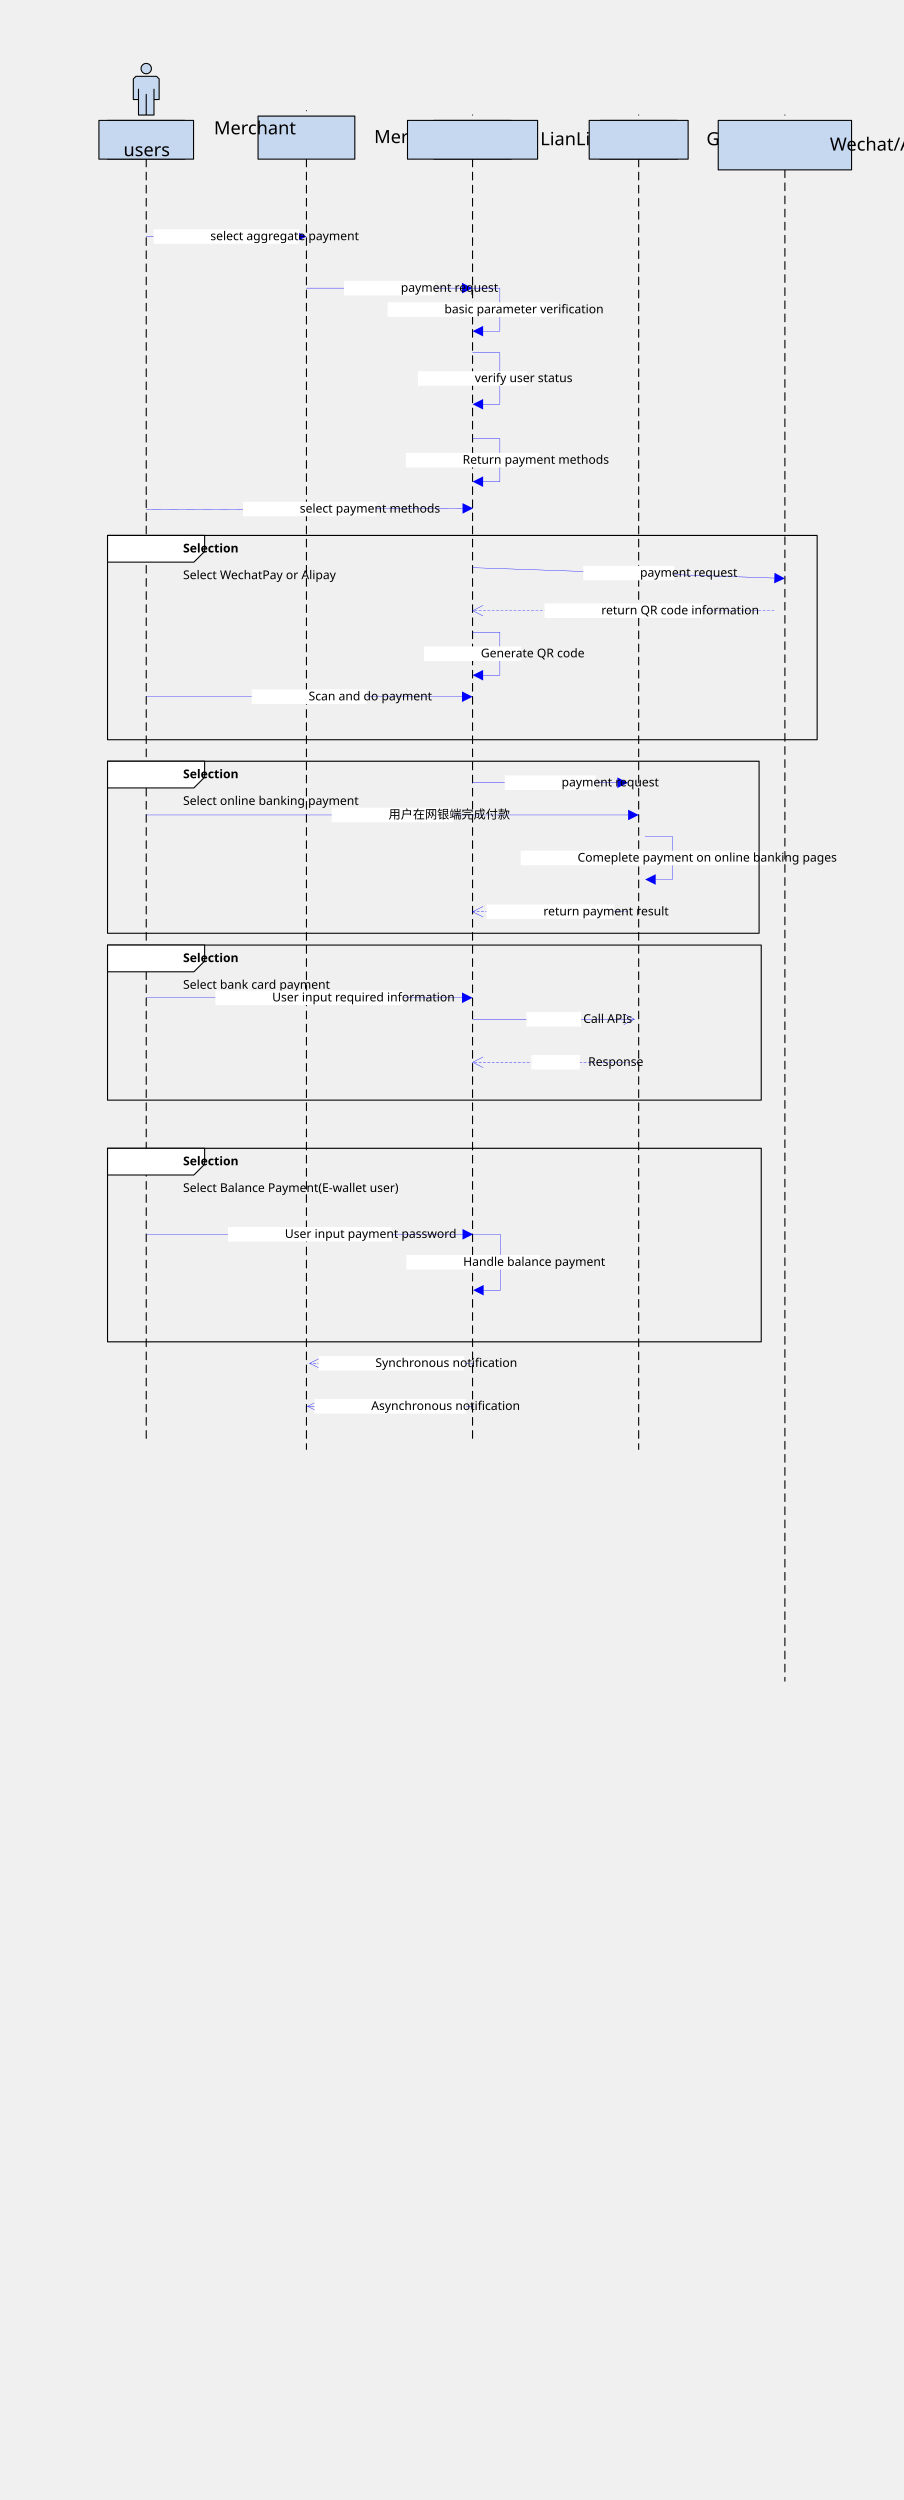
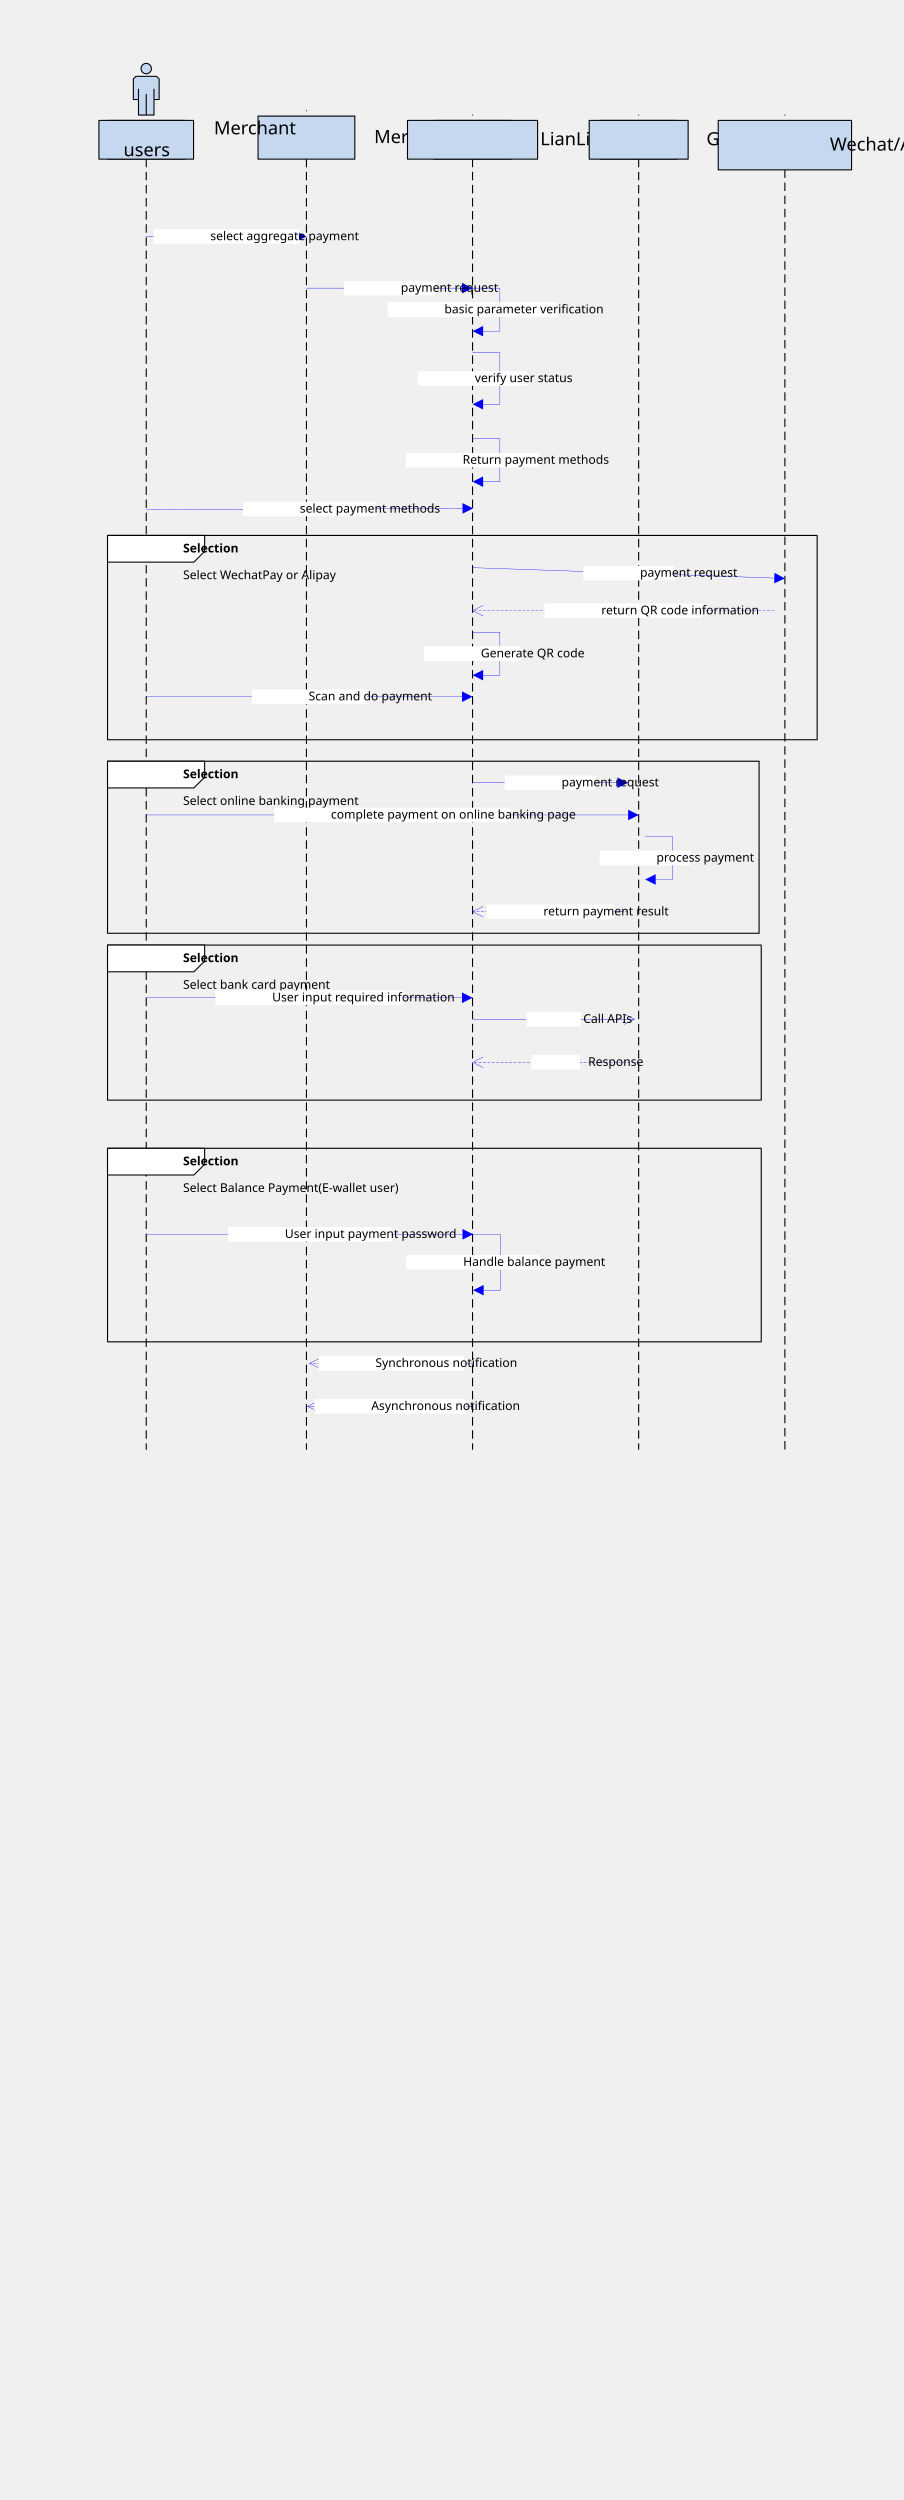
<svg xmlns="http://www.w3.org/2000/svg" xmlns:ns1="http://schemas.microsoft.com/visio/2003/SVGExtensions/" xmlns:xlink="http://www.w3.org/1999/xlink" width="8.268in" height="22.886in" viewBox="0 0 595.276 1647.78" xml:space="preserve" color-interpolation-filters="sRGB" class="st15">
  <ns1:documentProperties ns1:langID="2052" ns1:metric="true" ns1:viewMarkup="false">
    <ns1:userDefs>
      <ns1:ud ns1:nameU="msvConvertTheme" />
    </ns1:userDefs>
  </ns1:documentProperties>
  <style type="text/css">
	
		.st1 {fill:#c6d8f0;stroke:#000000;stroke-linecap:round;stroke-linejoin:round;stroke-width:0.72}
		.st2 {stroke:#000000;stroke-dasharray:5.04,3.6;stroke-linecap:round;stroke-linejoin:round;stroke-width:0.72}
		.st3 {fill:#000000;font-family:宋体;font-size:1em}
		.st4 {font-size:1em}
		.st5 {marker-end:url(#mrkr4-33);stroke:#0000ff;stroke-linecap:round;stroke-linejoin:round;stroke-width:0.24}
		.st6 {fill:#0000ff;fill-opacity:1;stroke:#0000ff;stroke-opacity:1;stroke-width:0.069}
- 		.st7 {fill:#ffffff;stroke:none;stroke-linecap:butt}
+ 		.st7 {fill:#ffffff;stroke:none;stroke-linecap:butt;stroke-width:7.2}
		.st8 {fill:#000000;font-family:宋体;font-size:0.667em}
- 		.st9 {fill:#ffffff;stroke:none;stroke-linecap:butt;stroke-width:7.2}
- 		.st10 {marker-end:url(#mrkr3-116);stroke:#0000ff;stroke-dasharray:1.68,1.2;stroke-linecap:round;stroke-linejoin:round;stroke-width:0.24}
- 		.st11 {fill:#ffffff;fill-opacity:0;stroke:#000000;stroke-linecap:round;stroke-linejoin:round;stroke-width:0.72}
- 		.st12 {fill:#ffffff;stroke:#000000;stroke-linecap:round;stroke-linejoin:round;stroke-width:0.72}
- 		.st13 {fill:#000000;font-family:宋体;font-size:0.667em;font-weight:bold}
+ 		.st9 {marker-end:url(#mrkr3-116);stroke:#0000ff;stroke-dasharray:1.68,1.2;stroke-linecap:round;stroke-linejoin:round;stroke-width:0.24}
+ 		.st10 {fill:#ffffff;fill-opacity:0;stroke:#000000;stroke-linecap:round;stroke-linejoin:round;stroke-width:0.72}
+ 		.st11 {fill:#ffffff;stroke:#000000;stroke-linecap:round;stroke-linejoin:round;stroke-width:0.72}
+ 		.st12 {fill:#000000;font-family:宋体;font-size:0.667em;font-weight:bold}
+ 		.st13 {fill:#ffffff;stroke:none;stroke-linecap:butt}
		.st14 {marker-end:url(#mrkr3-116);stroke:#0000ff;stroke-linecap:round;stroke-linejoin:round;stroke-width:0.24}
		.st15 {fill:none;fill-rule:evenodd;font-size:12px;overflow:visible;stroke-linecap:square;stroke-miterlimit:3}
	
	</style>
  <defs id="Markers">
    <g id="lend4">
      <path d="M 2 1 L 0 0 L 2 -1 L 2 1 " style="stroke:none" />
    </g>
    <marker id="mrkr4-33" class="st6" ns1:arrowType="4" ns1:arrowSize="3" ns1:setback="29" refX="-29" orient="auto" markerUnits="strokeWidth" overflow="visible">
      <use xlink:href="#lend4" transform="scale(-14.5,-14.5) " />
    </marker>
    <g id="lend3">
      <path d="M 2 1 L 0 0 L 2 -1 " style="stroke-linecap:round;stroke-linejoin:round;fill:none" />
    </g>
    <marker id="mrkr3-116" class="st6" ns1:arrowType="3" ns1:arrowSize="3" orient="auto" markerUnits="strokeWidth" overflow="visible">
      <use xlink:href="#lend3" transform="scale(-14.5,-14.5) " />
    </marker>
  </defs>
  <g ns1:mID="8" ns1:index="1" ns1:groupContext="foregroundPage">
    <ns1:pageProperties ns1:drawingScale="0.0393701" ns1:pageScale="0.0393701" ns1:drawingUnits="24" ns1:shadowOffsetX="8.50394" ns1:shadowOffsetY="-8.50394" />
    <ns1:layer ns1:name="连接线" ns1:index="0" />
    <g id="group1-1" transform="translate(170.079,-1542.9)" ns1:mID="1" ns1:groupContext="group">
      <ns1:userDefs>
        <ns1:ud ns1:nameU="visVersion" ns1:prompt="" ns1:val="VT0(15):26" />
        <ns1:ud ns1:nameU="ShowActor" ns1:prompt="" ns1:val="VT0(0):5" />
        <ns1:ud ns1:nameU="ShowDestruction" ns1:prompt="" ns1:val="VT0(0):5" />
      </ns1:userDefs>
      <g id="shape2-2" ns1:mID="2" ns1:groupContext="shape" transform="translate(6.37795,-1.41732)">
        <rect x="0" y="1622.27" width="51.024" height="25.512" class="st1" />
      </g>
      <g id="shape3-4" ns1:mID="3" ns1:groupContext="shape" transform="translate(23.3858,-31.8898)">
        <path d="M8.5 1647.78 a0 0 0 1 1 0 0 a0 0 0 1 1 0 0 Z" class="st1" />
      </g>
      <g id="shape4-6" ns1:mID="4" ns1:groupContext="shape" transform="translate(21.2598,869.021)">
				</g>
      <g id="shape5-8" ns1:mID="5" ns1:groupContext="shape" transform="translate(1679.67,1647.78) rotate(90)">
        <path d="M0 1647.78 L850.39 1647.78" class="st2" />
      </g>
      <g id="shape1-11" ns1:mID="1" ns1:groupContext="groupContent">
        <ns1:textBlock ns1:margins="rect(4,4,4,4)" ns1:tabSpace="42.5197" />
        <ns1:textRect cx="31.89" cy="1633.61" width="63.78" height="28.346" />
        <rect x="0" y="1619.43" width="63.779" height="28.346" class="st1" />
        <text x="7.89" y="1637.21" class="st3" ns1:langID="2052">
          <ns1:paragraph ns1:horizAlign="1" />
          <ns1:tabList />Merchant</text>
      </g>
    </g>
    <g id="group8-14" transform="translate(65.1969,-1542.9)" ns1:mID="8" ns1:groupContext="group">
      <ns1:userDefs>
        <ns1:ud ns1:nameU="visVersion" ns1:prompt="" ns1:val="VT0(15):26" />
        <ns1:ud ns1:nameU="ShowActor" ns1:prompt="" ns1:val="VT0(1):5" />
        <ns1:ud ns1:nameU="ShowDestruction" ns1:prompt="" ns1:val="VT0(0):5" />
      </ns1:userDefs>
      <g id="shape9-15" ns1:mID="9" ns1:groupContext="shape" transform="translate(5.66929,0)">
        <rect x="0" y="1622.27" width="51.024" height="25.512" class="st1" />
      </g>
      <g id="shape10-17" ns1:mID="10" ns1:groupContext="shape" transform="translate(22.6772,-29.0551)">
        <path d="M3.4 1647.78 L3.4 1630.77 L3.4 1637.57 L0 1637.57 L0 1623.97 L1.7 1622.27 L15.31 1622.27 L17.01 1623.97         L17.01 1637.57 L13.61 1637.57 L13.61 1630.77 L13.61 1647.78 L8.5 1647.78 L8.5 1634.17 L8.5 1647.78 L3.4         1647.78 ZM11.91 1617.17 A3.402 3.402 -180 1 0 5.1 1617.17 A3.402 3.402 -180 1 0 11.91 1617.17         Z" class="st1" />
      </g>
-       <g id="shape11-19" ns1:mID="11" ns1:groupContext="shape" transform="translate(20.7874,863.757)">
+       <g id="shape11-19" ns1:mID="11" ns1:groupContext="shape" transform="translate(20.7874,868.009)">
				</g>
      <g id="shape12-21" ns1:mID="12" ns1:groupContext="shape" transform="translate(1678.96,1647.78) rotate(90)">
-         <path d="M0 1647.78 L846.14 1647.78" class="st2" />
+         <path d="M0 1647.78 L850.39 1647.78" class="st2" />
      </g>
      <g id="shape8-24" ns1:mID="8" ns1:groupContext="groupContent">
        <ns1:textBlock ns1:margins="rect(4,4,4,4)" ns1:tabSpace="42.5197" />
        <ns1:textRect cx="31.181" cy="1635.02" width="62.37" height="25.512" />
        <rect x="0" y="1622.27" width="62.362" height="25.512" class="st1" />
        <text x="7.18" y="1631.42" class="st3" ns1:langID="2052">
          <ns1:paragraph ns1:horizAlign="1" />
          <ns1:tabList />Merchant <tspan x="16.18" dy="1.2em" class="st4">users</tspan>
        </text>
      </g>
    </g>
    <g id="shape13-28" ns1:mID="13" ns1:groupContext="shape" ns1:layerMember="0" transform="translate(96.378,-1484.79)">
      <ns1:userDefs>
        <ns1:ud ns1:nameU="IsReturn" ns1:prompt="" ns1:val="VT0(0):5" />
        <ns1:ud ns1:nameU="IsAsync" ns1:prompt="" ns1:val="VT0(0):26" />
        <ns1:ud ns1:nameU="IsSelfMessage" ns1:prompt="" ns1:val="VT0(0):5" />
        <ns1:ud ns1:nameU="visVersion" ns1:prompt="" ns1:val="VT0(15):26" />
      </ns1:userDefs>
      <ns1:textBlock ns1:margins="rect(4,4,4,4)" ns1:tabSpace="42.5197" />
      <ns1:textRect cx="52.795" cy="1640.69" width="108.01" height="17.604" />
      <path d="M0 1640.69 L98.63 1640.69" class="st5" />
      <rect ns1:rectContext="textBkgnd" x="4.794" y="1635.89" width="96.003" height="9.6" class="st7" />
      <text x="4.79" y="1643.09" class="st8" ns1:langID="2052">
        <ns1:paragraph ns1:horizAlign="1" />
        <ns1:tabList />select aggregate payment</text>
    </g>
    <g id="group14-36" transform="translate(268.583,-1542.9)" ns1:mID="14" ns1:groupContext="group">
      <ns1:userDefs>
        <ns1:ud ns1:nameU="visVersion" ns1:prompt="" ns1:val="VT0(15):26" />
        <ns1:ud ns1:nameU="ShowActor" ns1:prompt="" ns1:val="VT0(0):5" />
        <ns1:ud ns1:nameU="ShowDestruction" ns1:prompt="" ns1:val="VT0(0):5" />
      </ns1:userDefs>
      <g id="shape15-37" ns1:mID="15" ns1:groupContext="shape" transform="translate(17.3622,0)">
        <rect x="0" y="1622.27" width="51.024" height="25.512" class="st1" />
      </g>
      <g id="shape16-39" ns1:mID="16" ns1:groupContext="shape" transform="translate(34.3701,-29.0551)">
        <path d="M8.5 1647.78 a0 0 0 1 1 0 0 a0 0 0 1 1 0 0 Z" class="st1" />
      </g>
-       <g id="shape17-41" ns1:mID="17" ns1:groupContext="shape" transform="translate(28.5827,863.757)">
+       <g id="shape17-41" ns1:mID="17" ns1:groupContext="shape" transform="translate(28.5827,868.009)">
				</g>
      <g id="shape18-43" ns1:mID="18" ns1:groupContext="shape" transform="translate(1690.65,1647.78) rotate(90)">
-         <path d="M0 1647.78 L846.14 1647.78" class="st2" />
+         <path d="M0 1647.78 L850.39 1647.78" class="st2" />
      </g>
      <g id="shape14-46" ns1:mID="14" ns1:groupContext="groupContent">
        <ns1:textBlock ns1:margins="rect(4,4,4,4)" ns1:tabSpace="42.5197" />
        <ns1:textRect cx="42.874" cy="1635.02" width="85.75" height="25.512" />
        <rect x="0" y="1622.27" width="85.748" height="25.512" class="st1" />
        <text x="18.87" y="1638.62" class="st3" ns1:langID="2052">
          <ns1:paragraph ns1:horizAlign="1" />
          <ns1:tabList />LianLian</text>
      </g>
    </g>
    <g id="group19-49" transform="translate(388.346,-1542.9)" ns1:mID="19" ns1:groupContext="group">
      <ns1:userDefs>
        <ns1:ud ns1:nameU="visVersion" ns1:prompt="" ns1:val="VT0(15):26" />
        <ns1:ud ns1:nameU="ShowActor" ns1:prompt="" ns1:val="VT0(0):5" />
        <ns1:ud ns1:nameU="ShowDestruction" ns1:prompt="" ns1:val="VT0(0):5" />
      </ns1:userDefs>
      <g id="shape20-50" ns1:mID="20" ns1:groupContext="shape" transform="translate(7.08661,0)">
        <rect x="0" y="1622.27" width="51.024" height="25.512" class="st1" />
      </g>
      <g id="shape21-52" ns1:mID="21" ns1:groupContext="shape" transform="translate(24.0945,-29.0551)">
        <path d="M8.5 1647.78 a0 0 0 1 1 0 0 a0 0 0 1 1 0 0 Z" class="st1" />
      </g>
      <g id="shape22-54" ns1:mID="22" ns1:groupContext="shape" transform="translate(21.7323,868.009)">
				</g>
      <g id="shape23-56" ns1:mID="23" ns1:groupContext="shape" transform="translate(1680.38,1647.78) rotate(90)">
        <path d="M0 1647.78 L850.39 1647.78" class="st2" />
      </g>
      <g id="shape19-59" ns1:mID="19" ns1:groupContext="groupContent">
        <ns1:textBlock ns1:margins="rect(4,4,4,4)" ns1:tabSpace="42.5197" />
        <ns1:textRect cx="32.598" cy="1635.02" width="65.2" height="25.512" />
        <rect x="0" y="1622.27" width="65.197" height="25.512" class="st1" />
        <text x="8.6" y="1638.62" class="st3" ns1:langID="2052">
          <ns1:paragraph ns1:horizAlign="1" />
          <ns1:tabList />Gateways</text>
      </g>
    </g>
    <g id="shape24-62" ns1:mID="24" ns1:groupContext="shape" ns1:layerMember="0" transform="translate(201.969,-1450.77)">
      <ns1:userDefs>
        <ns1:ud ns1:nameU="IsReturn" ns1:prompt="" ns1:val="VT0(0):5" />
        <ns1:ud ns1:nameU="IsAsync" ns1:prompt="" ns1:val="VT0(0):26" />
        <ns1:ud ns1:nameU="IsSelfMessage" ns1:prompt="" ns1:val="VT0(0):5" />
        <ns1:ud ns1:nameU="visVersion" ns1:prompt="" ns1:val="VT0(15):26" />
      </ns1:userDefs>
      <ns1:textBlock ns1:margins="rect(4,4,4,4)" ns1:tabSpace="42.5197" />
      <ns1:textRect cx="54.744" cy="1640.69" width="72.01" height="17.604" />
      <path d="M0 1640.69 L102.53 1640.69" class="st5" />
-       <rect ns1:rectContext="textBkgnd" x="24.743" y="1635.89" width="60.002" height="9.6" class="st9" />
+       <rect ns1:rectContext="textBkgnd" x="24.743" y="1635.89" width="60.002" height="9.6" class="st7" />
      <text x="24.74" y="1643.09" class="st8" ns1:langID="2052">
        <ns1:paragraph ns1:horizAlign="1" />
        <ns1:tabList />payment request</text>
    </g>
    <g id="shape25-69" ns1:mID="25" ns1:groupContext="shape" ns1:layerMember="0" transform="translate(304.37,-1457.86)">
      <ns1:userDefs>
        <ns1:ud ns1:nameU="IsReturn" ns1:prompt="" ns1:val="VT0(0):5" />
        <ns1:ud ns1:nameU="IsAsync" ns1:prompt="" ns1:val="VT0(0):26" />
        <ns1:ud ns1:nameU="IsSelfMessage" ns1:prompt="" ns1:val="VT0(1):5" />
        <ns1:ud ns1:nameU="visVersion" ns1:prompt="" ns1:val="VT0(15):26" />
      </ns1:userDefs>
      <ns1:textBlock ns1:margins="rect(4,4,4,4)" ns1:tabSpace="42.5197" />
      <ns1:textRect cx="7.087" cy="1661.95" width="124.01" height="17.604" />
      <path d="M7.09 1647.78 L25.09 1647.78 L25.09 1676.13 L14.05 1676.13" class="st5" />
-       <rect ns1:rectContext="textBkgnd" x="-48.915" y="1657.15" width="112.003" height="9.6" class="st9" />
+       <rect ns1:rectContext="textBkgnd" x="-48.915" y="1657.15" width="112.003" height="9.6" class="st7" />
      <text x="-48.92" y="1664.35" class="st8" ns1:langID="2052">
        <ns1:paragraph ns1:horizAlign="1" />
        <ns1:tabList />basic parameter verification</text>
    </g>
    <g id="shape26-76" ns1:mID="26" ns1:groupContext="shape" ns1:layerMember="0" transform="translate(304.37,-1415.34)">
      <ns1:userDefs>
        <ns1:ud ns1:nameU="IsReturn" ns1:prompt="" ns1:val="VT0(0):5" />
        <ns1:ud ns1:nameU="IsAsync" ns1:prompt="" ns1:val="VT0(0):26" />
        <ns1:ud ns1:nameU="IsSelfMessage" ns1:prompt="" ns1:val="VT0(1):5" />
        <ns1:ud ns1:nameU="visVersion" ns1:prompt="" ns1:val="VT0(15):26" />
      </ns1:userDefs>
      <ns1:textBlock ns1:margins="rect(4,4,4,4)" ns1:tabSpace="42.5197" />
      <ns1:textRect cx="7.087" cy="1664.79" width="84.01" height="17.604" />
      <path d="M7.09 1647.78 L25.09 1647.78 L25.09 1681.8 L14.05 1681.8" class="st5" />
-       <rect ns1:rectContext="textBkgnd" x="-28.915" y="1659.99" width="72.002" height="9.6" class="st9" />
+       <rect ns1:rectContext="textBkgnd" x="-28.915" y="1659.99" width="72.002" height="9.6" class="st7" />
      <text x="-28.91" y="1667.19" class="st8" ns1:langID="2052">
        <ns1:paragraph ns1:horizAlign="1" />
        <ns1:tabList />verify user status</text>
    </g>
    <g id="shape27-83" ns1:mID="27" ns1:groupContext="shape" ns1:layerMember="0" transform="translate(304.37,-1358.65)">
      <ns1:userDefs>
        <ns1:ud ns1:nameU="IsReturn" ns1:prompt="" ns1:val="VT0(0):5" />
        <ns1:ud ns1:nameU="IsAsync" ns1:prompt="" ns1:val="VT0(0):26" />
        <ns1:ud ns1:nameU="IsSelfMessage" ns1:prompt="" ns1:val="VT0(1):5" />
        <ns1:ud ns1:nameU="visVersion" ns1:prompt="" ns1:val="VT0(15):26" />
      </ns1:userDefs>
      <ns1:textBlock ns1:margins="rect(4,4,4,4)" ns1:tabSpace="42.5197" />
      <ns1:textRect cx="7.087" cy="1661.95" width="100.01" height="17.604" />
      <path d="M7.09 1647.78 L25.09 1647.78 L25.09 1676.13 L14.05 1676.13" class="st5" />
-       <rect ns1:rectContext="textBkgnd" x="-36.915" y="1657.15" width="88.003" height="9.6" class="st9" />
+       <rect ns1:rectContext="textBkgnd" x="-36.915" y="1657.15" width="88.003" height="9.6" class="st7" />
      <text x="-36.91" y="1664.35" class="st8" ns1:langID="2052">
        <ns1:paragraph ns1:horizAlign="1" />
        <ns1:tabList />Return payment methods</text>
    </g>
    <g id="shape28-90" ns1:mID="28" ns1:groupContext="shape" ns1:layerMember="0" transform="translate(96.378,-1305.21)">
      <ns1:userDefs>
        <ns1:ud ns1:nameU="IsReturn" ns1:prompt="" ns1:val="VT0(0):5" />
        <ns1:ud ns1:nameU="IsAsync" ns1:prompt="" ns1:val="VT0(0):26" />
        <ns1:ud ns1:nameU="IsSelfMessage" ns1:prompt="" ns1:val="VT0(0):5" />
        <ns1:ud ns1:nameU="visVersion" ns1:prompt="" ns1:val="VT0(15):26" />
      </ns1:userDefs>
      <ns1:textBlock ns1:margins="rect(4,4,4,4)" ns1:tabSpace="42.5197" />
      <ns1:textRect cx="107.717" cy="1640.69" width="100.01" height="17.604" />
      <path d="M0 1641.12 L208.47 1640.3" class="st5" />
-       <rect ns1:rectContext="textBkgnd" x="63.715" y="1635.89" width="88.003" height="9.6" class="st9" />
+       <rect ns1:rectContext="textBkgnd" x="63.715" y="1635.89" width="88.003" height="9.6" class="st7" />
      <text x="63.72" y="1643.09" class="st8" ns1:langID="2052">
        <ns1:paragraph ns1:horizAlign="1" />
        <ns1:tabList />select payment methods</text>
    </g>
    <g id="shape30-97" ns1:mID="30" ns1:groupContext="shape" ns1:layerMember="0" transform="translate(311.457,-1124.79)">
      <ns1:userDefs>
        <ns1:ud ns1:nameU="IsReturn" ns1:prompt="" ns1:val="VT0(0):5" />
        <ns1:ud ns1:nameU="IsAsync" ns1:prompt="" ns1:val="VT0(0):26" />
        <ns1:ud ns1:nameU="IsSelfMessage" ns1:prompt="" ns1:val="VT0(0):5" />
        <ns1:ud ns1:nameU="visVersion" ns1:prompt="" ns1:val="VT0(15):26" />
      </ns1:userDefs>
      <ns1:textBlock ns1:margins="rect(4,4,4,4)" ns1:tabSpace="42.5197" />
      <ns1:textRect cx="51.201" cy="1640.69" width="72.01" height="17.604" />
      <path d="M0 1640.69 L95.44 1640.69" class="st5" />
-       <rect ns1:rectContext="textBkgnd" x="21.2" y="1635.89" width="60.002" height="9.6" class="st9" />
+       <rect ns1:rectContext="textBkgnd" x="21.2" y="1635.89" width="60.002" height="9.6" class="st7" />
      <text x="21.2" y="1643.09" class="st8" ns1:langID="2052">
        <ns1:paragraph ns1:horizAlign="1" />
        <ns1:tabList />payment request</text>
    </g>
    <g id="shape33-104" ns1:mID="33" ns1:groupContext="shape" ns1:layerMember="0" transform="translate(418.11,-1096.44)">
      <ns1:userDefs>
        <ns1:ud ns1:nameU="IsReturn" ns1:prompt="" ns1:val="VT0(0):5" />
        <ns1:ud ns1:nameU="IsAsync" ns1:prompt="" ns1:val="VT0(0):26" />
        <ns1:ud ns1:nameU="IsSelfMessage" ns1:prompt="" ns1:val="VT0(1):5" />
        <ns1:ud ns1:nameU="visVersion" ns1:prompt="" ns1:val="VT0(15):26" />
      </ns1:userDefs>
      <ns1:textBlock ns1:margins="rect(4,4,4,4)" ns1:tabSpace="42.5197" />
-       <ns1:textRect cx="7.087" cy="1661.95" width="176.01" height="17.604" />
+       <ns1:textRect cx="7.087" cy="1661.95" width="72.01" height="17.604" />
      <path d="M7.09 1647.78 L25.09 1647.78 L25.09 1676.13 L14.05 1676.13" class="st5" />
-       <rect ns1:rectContext="textBkgnd" x="-74.916" y="1657.15" width="164.005" height="9.6" class="st9" />
-       <text x="-74.92" y="1664.35" class="st8" ns1:langID="2052">
-         <ns1:paragraph ns1:horizAlign="1" />
-         <ns1:tabList />Comeplete payment on online banking pages</text>
+       <rect ns1:rectContext="textBkgnd" x="-22.914" y="1657.15" width="60.002" height="9.6" class="st7" />
+       <text x="-22.91" y="1664.35" class="st8" ns1:langID="2052">
+         <ns1:paragraph ns1:horizAlign="1" />
+         <ns1:tabList />process payment</text>
    </g>
    <g id="shape34-111" ns1:mID="34" ns1:groupContext="shape" ns1:layerMember="0" transform="translate(413.858,-1039.75)">
      <ns1:userDefs>
        <ns1:ud ns1:nameU="IsReturn" ns1:prompt="" ns1:val="VT0(1):5" />
        <ns1:ud ns1:nameU="IsAsync" ns1:prompt="" ns1:val="VT0(0):26" />
        <ns1:ud ns1:nameU="IsSelfMessage" ns1:prompt="" ns1:val="VT0(0):5" />
        <ns1:ud ns1:nameU="visVersion" ns1:prompt="" ns1:val="VT0(15):26" />
      </ns1:userDefs>
      <ns1:textBlock ns1:margins="rect(4,4,4,4)" ns1:tabSpace="42.5197" />
      <ns1:textRect cx="-51.201" cy="1640.69" width="96.01" height="17.604" />
-       <path d="M0 1640.69 L-102.4 1640.69" class="st10" />
-       <rect ns1:rectContext="textBkgnd" x="-93.202" y="1635.89" width="84.003" height="9.6" class="st9" />
+       <path d="M0 1640.69 L-102.4 1640.69" class="st9" />
+       <rect ns1:rectContext="textBkgnd" x="-93.202" y="1635.89" width="84.003" height="9.6" class="st7" />
      <text x="-93.2" y="1643.09" class="st8" ns1:langID="2052">
        <ns1:paragraph ns1:horizAlign="1" />
        <ns1:tabList />return payment result</text>
    </g>
    <g id="shape35-119" ns1:mID="35" ns1:groupContext="shape" ns1:layerMember="0" transform="translate(311.811,-742.11)">
      <ns1:userDefs>
        <ns1:ud ns1:nameU="IsReturn" ns1:prompt="" ns1:val="VT0(1):5" />
        <ns1:ud ns1:nameU="IsAsync" ns1:prompt="" ns1:val="VT0(0):26" />
        <ns1:ud ns1:nameU="IsSelfMessage" ns1:prompt="" ns1:val="VT0(0):5" />
        <ns1:ud ns1:nameU="visVersion" ns1:prompt="" ns1:val="VT0(15):26" />
      </ns1:userDefs>
      <ns1:textBlock ns1:margins="rect(4,4,4,4)" ns1:tabSpace="42.5197" />
      <ns1:textRect cx="-53.858" cy="1640.69" width="108.01" height="17.604" />
-       <path d="M0 1640.69 L-107.72 1640.69" class="st10" />
-       <rect ns1:rectContext="textBkgnd" x="-101.86" y="1635.89" width="96.003" height="9.6" class="st9" />
+       <path d="M0 1640.69 L-107.72 1640.69" class="st9" />
+       <rect ns1:rectContext="textBkgnd" x="-101.86" y="1635.89" width="96.003" height="9.6" class="st7" />
      <text x="-101.86" y="1643.09" class="st8" ns1:langID="2052">
        <ns1:paragraph ns1:horizAlign="1" />
        <ns1:tabList />Synchronous notification</text>
    </g>
    <g id="group38-126" transform="translate(473.386,-1535.81)" ns1:mID="38" ns1:groupContext="group">
      <ns1:userDefs>
        <ns1:ud ns1:nameU="visVersion" ns1:prompt="" ns1:val="VT0(15):26" />
        <ns1:ud ns1:nameU="ShowActor" ns1:prompt="" ns1:val="VT0(0):5" />
        <ns1:ud ns1:nameU="ShowDestruction" ns1:prompt="" ns1:val="VT0(0):5" />
      </ns1:userDefs>
      <g id="shape39-127" ns1:mID="39" ns1:groupContext="shape" transform="translate(18.4252,-3.54331)">
        <rect x="0" y="1622.27" width="51.024" height="25.512" class="st1" />
      </g>
      <g id="shape40-129" ns1:mID="40" ns1:groupContext="shape" transform="translate(35.4331,-36.1417)">
        <path d="M8.5 1647.78 a0 0 0 1 1 0 0 a0 0 0 1 1 0 0 Z" class="st1" />
      </g>
-       <g id="shape41-131" ns1:mID="41" ns1:groupContext="shape" transform="translate(29.2913,1016.21)">
+       <g id="shape41-131" ns1:mID="41" ns1:groupContext="shape" transform="translate(29.2913,863.453)">
				</g>
      <g id="shape42-133" ns1:mID="42" ns1:groupContext="shape" transform="translate(1691.72,1647.78) rotate(90)">
-         <path d="M0 1647.78 L996.06 1647.78" class="st2" />
+         <path d="M0 1647.78 L843.31 1647.78" class="st2" />
      </g>
      <g id="shape38-136" ns1:mID="38" ns1:groupContext="groupContent">
        <ns1:textBlock ns1:margins="rect(4,4,4,4)" ns1:tabSpace="42.5197" />
        <ns1:textRect cx="43.937" cy="1631.48" width="87.88" height="32.598" />
        <rect x="0" y="1615.18" width="87.874" height="32.598" class="st1" />
        <text x="4.94" y="1635.08" class="st3" ns1:langID="2052">
          <ns1:paragraph ns1:horizAlign="1" />
          <ns1:tabList />Wechat/Alipay</text>
      </g>
    </g>
    <g id="group49-139" transform="translate(70.8661,-1032.66)" ns1:mID="49" ns1:groupContext="group">
      <ns1:userDefs>
        <ns1:ud ns1:nameU="visVersion" ns1:prompt="" ns1:val="VT0(15):26" />
      </ns1:userDefs>
      <g id="shape49-140" ns1:mID="49" ns1:groupContext="groupContent">
-         <rect x="0" y="1534.39" width="429.449" height="113.386" class="st11" />
+         <rect x="0" y="1534.39" width="429.449" height="113.386" class="st10" />
      </g>
      <g id="shape50-142" ns1:mID="50" ns1:groupContext="shape" transform="translate(0,-95.7823)">
        <ns1:userDefs>
          <ns1:ud ns1:nameU="FoldSize" ns1:prompt="" ns1:val="VT0(0.098425196850394):24" />
          <ns1:ud ns1:nameU="BackFillColor" ns1:prompt="" ns1:val="VT5(#96afcf)" />
          <ns1:ud ns1:nameU="BackLineColor" ns1:prompt="" ns1:val="VT5(#1f477d)" />
          <ns1:ud ns1:nameU="BackCharColor" ns1:prompt="" ns1:val="VT5(#000000)" />
          <ns1:ud ns1:nameU="DarkerColor" ns1:prompt="" ns1:val="VT5(#000000)" />
        </ns1:userDefs>
        <ns1:textBlock ns1:margins="rect(4,4,4,4)" ns1:tabSpace="42.5197" />
        <ns1:textRect cx="32" cy="1638.98" width="64" height="17.604" />
-         <path d="M0 1647.78 L56.91 1647.78 L64 1640.69 L64 1630.18 L0 1630.18 L0 1647.78 Z" class="st12" />
-         <text x="4" y="1641.38" class="st13" ns1:langID="2052">
+         <path d="M0 1647.78 L56.91 1647.78 L64 1640.69 L64 1630.18 L0 1630.18 L0 1647.78 Z" class="st11" />
+         <text x="4" y="1641.38" class="st12" ns1:langID="2052">
          <ns1:paragraph />
          <ns1:tabList />Selection</text>
      </g>
      <g id="shape51-145" ns1:mID="51" ns1:groupContext="shape" transform="translate(0,-78.1787)">
        <ns1:userDefs>
          <ns1:ud ns1:nameU="msvQuickStyleVariationRestore" ns1:prompt="" ns1:val="VT0(2):26" />
        </ns1:userDefs>
        <ns1:textBlock ns1:margins="rect(4,4,4,4)" ns1:tabSpace="42.5197" />
        <ns1:textRect cx="64.004" cy="1638.98" width="128.01" height="17.604" />
        <text x="4" y="1641.38" class="st8" ns1:langID="2052">
          <ns1:paragraph />
          <ns1:tabList />Select online banking payment</text>
      </g>
    </g>
    <g id="group52-147" transform="translate(70.8661,-1160.22)" ns1:mID="52" ns1:groupContext="group">
      <ns1:userDefs>
        <ns1:ud ns1:nameU="visVersion" ns1:prompt="" ns1:val="VT0(15):26" />
      </ns1:userDefs>
      <g id="shape52-148" ns1:mID="52" ns1:groupContext="groupContent">
-         <rect x="0" y="1513.13" width="467.717" height="134.646" class="st11" />
+         <rect x="0" y="1513.13" width="467.717" height="134.646" class="st10" />
      </g>
      <g id="shape53-150" ns1:mID="53" ns1:groupContext="shape" transform="translate(0,-117.042)">
        <ns1:userDefs>
          <ns1:ud ns1:nameU="FoldSize" ns1:prompt="" ns1:val="VT0(0.098425196850394):24" />
          <ns1:ud ns1:nameU="BackFillColor" ns1:prompt="" ns1:val="VT5(#96afcf)" />
          <ns1:ud ns1:nameU="BackLineColor" ns1:prompt="" ns1:val="VT5(#1f477d)" />
          <ns1:ud ns1:nameU="BackCharColor" ns1:prompt="" ns1:val="VT5(#000000)" />
          <ns1:ud ns1:nameU="DarkerColor" ns1:prompt="" ns1:val="VT5(#000000)" />
        </ns1:userDefs>
        <ns1:textBlock ns1:margins="rect(4,4,4,4)" ns1:tabSpace="42.5197" />
        <ns1:textRect cx="32" cy="1638.98" width="64" height="17.604" />
-         <path d="M0 1647.78 L56.91 1647.78 L64 1640.69 L64 1630.18 L0 1630.18 L0 1647.78 Z" class="st12" />
-         <text x="4" y="1641.38" class="st13" ns1:langID="2052">
+         <path d="M0 1647.78 L56.91 1647.78 L64 1640.69 L64 1630.18 L0 1630.18 L0 1647.78 Z" class="st11" />
+         <text x="4" y="1641.38" class="st12" ns1:langID="2052">
          <ns1:paragraph />
          <ns1:tabList />Selection</text>
      </g>
      <g id="shape54-153" ns1:mID="54" ns1:groupContext="shape" transform="translate(0,-99.4385)">
        <ns1:userDefs>
          <ns1:ud ns1:nameU="msvQuickStyleVariationRestore" ns1:prompt="" ns1:val="VT0(2):26" />
        </ns1:userDefs>
        <ns1:textBlock ns1:margins="rect(4,4,4,4)" ns1:tabSpace="42.5197" />
        <ns1:textRect cx="58.003" cy="1638.98" width="116.01" height="17.604" />
        <text x="4" y="1641.38" class="st8" ns1:langID="2052">
          <ns1:paragraph />
          <ns1:tabList />Select WechatPay or Alipay</text>
      </g>
    </g>
    <g id="shape55-155" ns1:mID="55" ns1:groupContext="shape" ns1:layerMember="0" transform="translate(311.457,-1277.15)">
      <ns1:userDefs>
        <ns1:ud ns1:nameU="IsReturn" ns1:prompt="" ns1:val="VT0(0):5" />
        <ns1:ud ns1:nameU="IsAsync" ns1:prompt="" ns1:val="VT0(0):26" />
        <ns1:ud ns1:nameU="IsSelfMessage" ns1:prompt="" ns1:val="VT0(0):5" />
        <ns1:ud ns1:nameU="visVersion" ns1:prompt="" ns1:val="VT0(15):26" />
      </ns1:userDefs>
      <ns1:textBlock ns1:margins="rect(4,4,4,4)" ns1:tabSpace="42.5197" />
      <ns1:textRect cx="102.933" cy="1654.87" width="72.01" height="17.604" />
      <path d="M0 1651.32 L198.91 1658.17" class="st5" />
-       <rect ns1:rectContext="textBkgnd" x="72.932" y="1650.07" width="60.002" height="9.6" class="st9" />
+       <rect ns1:rectContext="textBkgnd" x="72.932" y="1650.07" width="60.002" height="9.6" class="st7" />
      <text x="72.93" y="1657.27" class="st8" ns1:langID="2052">
        <ns1:paragraph ns1:horizAlign="1" />
        <ns1:tabList />payment request</text>
    </g>
    <g id="shape56-162" ns1:mID="56" ns1:groupContext="shape" ns1:layerMember="0" transform="translate(510.236,-1238.17)">
      <ns1:userDefs>
        <ns1:ud ns1:nameU="IsReturn" ns1:prompt="" ns1:val="VT0(1):5" />
        <ns1:ud ns1:nameU="IsAsync" ns1:prompt="" ns1:val="VT0(0):26" />
        <ns1:ud ns1:nameU="IsSelfMessage" ns1:prompt="" ns1:val="VT0(0):5" />
        <ns1:ud ns1:nameU="visVersion" ns1:prompt="" ns1:val="VT0(15):26" />
      </ns1:userDefs>
      <ns1:textBlock ns1:margins="rect(4,4,4,4)" ns1:tabSpace="42.5197" />
      <ns1:textRect cx="-99.39" cy="1640.69" width="116.01" height="17.604" />
-       <path d="M0 1640.69 L-198.78 1640.69" class="st10" />
-       <rect ns1:rectContext="textBkgnd" x="-151.391" y="1635.89" width="104.003" height="9.6" class="st9" />
+       <path d="M0 1640.69 L-198.78 1640.69" class="st9" />
+       <rect ns1:rectContext="textBkgnd" x="-151.391" y="1635.89" width="104.003" height="9.6" class="st7" />
      <text x="-151.39" y="1643.09" class="st8" ns1:langID="2052">
        <ns1:paragraph ns1:horizAlign="1" />
        <ns1:tabList />return QR code information</text>
    </g>
    <g id="shape58-169" ns1:mID="58" ns1:groupContext="shape" ns1:layerMember="0" transform="translate(304.37,-1231.09)">
      <ns1:userDefs>
        <ns1:ud ns1:nameU="IsReturn" ns1:prompt="" ns1:val="VT0(0):5" />
        <ns1:ud ns1:nameU="IsAsync" ns1:prompt="" ns1:val="VT0(0):26" />
        <ns1:ud ns1:nameU="IsSelfMessage" ns1:prompt="" ns1:val="VT0(1):5" />
        <ns1:ud ns1:nameU="visVersion" ns1:prompt="" ns1:val="VT0(15):26" />
      </ns1:userDefs>
      <ns1:textBlock ns1:margins="rect(4,4,4,4)" ns1:tabSpace="42.5197" />
      <ns1:textRect cx="7.087" cy="1661.95" width="76.01" height="17.604" />
      <path d="M7.09 1647.78 L25.09 1647.78 L25.09 1676.13 L14.05 1676.13" class="st5" />
-       <rect ns1:rectContext="textBkgnd" x="-24.914" y="1657.15" width="64.002" height="9.6" class="st9" />
+       <rect ns1:rectContext="textBkgnd" x="-24.914" y="1657.15" width="64.002" height="9.6" class="st7" />
      <text x="-24.91" y="1664.35" class="st8" ns1:langID="2052">
        <ns1:paragraph ns1:horizAlign="1" />
        <ns1:tabList />Generate QR code</text>
    </g>
    <g id="shape59-176" ns1:mID="59" ns1:groupContext="shape" ns1:layerMember="0" transform="translate(96.378,-1181.48)">
      <ns1:userDefs>
        <ns1:ud ns1:nameU="IsReturn" ns1:prompt="" ns1:val="VT0(0):5" />
        <ns1:ud ns1:nameU="IsAsync" ns1:prompt="" ns1:val="VT0(0):26" />
        <ns1:ud ns1:nameU="IsSelfMessage" ns1:prompt="" ns1:val="VT0(0):5" />
        <ns1:ud ns1:nameU="visVersion" ns1:prompt="" ns1:val="VT0(15):26" />
      </ns1:userDefs>
      <ns1:textBlock ns1:margins="rect(4,4,4,4)" ns1:tabSpace="42.5197" />
      <ns1:textRect cx="107.539" cy="1640.69" width="88.01" height="17.604" />
      <path d="M0 1640.69 L208.12 1640.69" class="st5" />
-       <rect ns1:rectContext="textBkgnd" x="69.538" y="1635.89" width="76.002" height="9.6" class="st7" />
+       <rect ns1:rectContext="textBkgnd" x="69.538" y="1635.89" width="76.002" height="9.6" class="st13" />
      <text x="69.54" y="1643.09" class="st8" ns1:langID="2052">
        <ns1:paragraph ns1:horizAlign="1" />
        <ns1:tabList />Scan and do payment</text>
    </g>
    <g id="group60-183" transform="translate(70.8661,-922.677)" ns1:mID="60" ns1:groupContext="group">
      <ns1:userDefs>
        <ns1:ud ns1:nameU="visVersion" ns1:prompt="" ns1:val="VT0(15):26" />
      </ns1:userDefs>
      <g id="shape60-184" ns1:mID="60" ns1:groupContext="groupContent">
-         <rect x="0" y="1545.59" width="430.866" height="102.189" class="st11" />
+         <rect x="0" y="1545.59" width="430.866" height="102.189" class="st10" />
      </g>
      <g id="shape61-186" ns1:mID="61" ns1:groupContext="shape" transform="translate(0,-84.5854)">
        <ns1:userDefs>
          <ns1:ud ns1:nameU="FoldSize" ns1:prompt="" ns1:val="VT0(0.098425196850394):24" />
          <ns1:ud ns1:nameU="BackFillColor" ns1:prompt="" ns1:val="VT5(#96afcf)" />
          <ns1:ud ns1:nameU="BackLineColor" ns1:prompt="" ns1:val="VT5(#1f477d)" />
          <ns1:ud ns1:nameU="BackCharColor" ns1:prompt="" ns1:val="VT5(#000000)" />
          <ns1:ud ns1:nameU="DarkerColor" ns1:prompt="" ns1:val="VT5(#000000)" />
        </ns1:userDefs>
        <ns1:textBlock ns1:margins="rect(4,4,4,4)" ns1:tabSpace="42.5197" />
        <ns1:textRect cx="32" cy="1638.98" width="64" height="17.604" />
-         <path d="M0 1647.78 L56.91 1647.78 L64 1640.69 L64 1630.18 L0 1630.18 L0 1647.78 Z" class="st12" />
-         <text x="4" y="1641.38" class="st13" ns1:langID="2052">
+         <path d="M0 1647.78 L56.91 1647.78 L64 1640.69 L64 1630.18 L0 1630.18 L0 1647.78 Z" class="st11" />
+         <text x="4" y="1641.38" class="st12" ns1:langID="2052">
          <ns1:paragraph />
          <ns1:tabList />Selection</text>
      </g>
      <g id="shape62-189" ns1:mID="62" ns1:groupContext="shape" transform="translate(0,-66.9818)">
        <ns1:userDefs>
          <ns1:ud ns1:nameU="msvQuickStyleVariationRestore" ns1:prompt="" ns1:val="VT0(2):26" />
        </ns1:userDefs>
        <ns1:textBlock ns1:margins="rect(4,4,4,4)" ns1:tabSpace="42.5197" />
        <ns1:textRect cx="54.003" cy="1638.98" width="108.01" height="17.604" />
        <text x="4" y="1641.38" class="st8" ns1:langID="2052">
          <ns1:paragraph />
          <ns1:tabList />Select bank card payment</text>
      </g>
    </g>
    <g id="shape63-191" ns1:mID="63" ns1:groupContext="shape" ns1:layerMember="0" transform="translate(96.378,-1103.53)">
      <ns1:userDefs>
        <ns1:ud ns1:nameU="IsReturn" ns1:prompt="" ns1:val="VT0(0):5" />
        <ns1:ud ns1:nameU="IsAsync" ns1:prompt="" ns1:val="VT0(0):26" />
        <ns1:ud ns1:nameU="IsSelfMessage" ns1:prompt="" ns1:val="VT0(0):5" />
        <ns1:ud ns1:nameU="visVersion" ns1:prompt="" ns1:val="VT0(15):26" />
      </ns1:userDefs>
      <ns1:textBlock ns1:margins="rect(4,4,4,4)" ns1:tabSpace="42.5197" />
-       <ns1:textRect cx="162.283" cy="1640.69" width="92.01" height="17.604" />
+       <ns1:textRect cx="162.283" cy="1640.69" width="168.01" height="17.604" />
      <path d="M0 1640.69 L317.61 1640.69" class="st5" />
-       <rect ns1:rectContext="textBkgnd" x="122.284" y="1635.89" width="80" height="9.6" class="st7" />
-       <text x="122.28" y="1643.09" class="st8" ns1:langID="2052">
-         <ns1:paragraph ns1:horizAlign="1" />
-         <ns1:tabList />用户在网银端完成付款</text>
+       <rect ns1:rectContext="textBkgnd" x="84.281" y="1635.89" width="156.005" height="9.6" class="st7" />
+       <text x="84.28" y="1643.09" class="st8" ns1:langID="2052">
+         <ns1:paragraph ns1:horizAlign="1" />
+         <ns1:tabList />complete payment on online banking page</text>
    </g>
    <g id="shape65-198" ns1:mID="65" ns1:groupContext="shape" ns1:layerMember="0" transform="translate(96.378,-983.055)">
      <ns1:userDefs>
        <ns1:ud ns1:nameU="IsReturn" ns1:prompt="" ns1:val="VT0(0):5" />
        <ns1:ud ns1:nameU="IsAsync" ns1:prompt="" ns1:val="VT0(0):26" />
        <ns1:ud ns1:nameU="IsSelfMessage" ns1:prompt="" ns1:val="VT0(0):5" />
        <ns1:ud ns1:nameU="visVersion" ns1:prompt="" ns1:val="VT0(15):26" />
      </ns1:userDefs>
      <ns1:textBlock ns1:margins="rect(4,4,4,4)" ns1:tabSpace="42.5197" />
      <ns1:textRect cx="107.539" cy="1640.69" width="136.01" height="17.604" />
      <path d="M0 1640.69 L208.12 1640.69" class="st5" />
-       <rect ns1:rectContext="textBkgnd" x="45.538" y="1635.89" width="124.004" height="9.6" class="st9" />
+       <rect ns1:rectContext="textBkgnd" x="45.538" y="1635.89" width="124.004" height="9.6" class="st13" />
      <text x="45.54" y="1643.09" class="st8" ns1:langID="2052">
        <ns1:paragraph ns1:horizAlign="1" />
        <ns1:tabList />User input required information</text>
    </g>
    <g id="shape67-205" ns1:mID="67" ns1:groupContext="shape" ns1:layerMember="0" transform="translate(311.811,-968.882)">
      <ns1:userDefs>
        <ns1:ud ns1:nameU="IsReturn" ns1:prompt="" ns1:val="VT0(0):5" />
        <ns1:ud ns1:nameU="IsAsync" ns1:prompt="" ns1:val="VT0(1):26" />
        <ns1:ud ns1:nameU="IsSelfMessage" ns1:prompt="" ns1:val="VT0(0):5" />
        <ns1:ud ns1:nameU="visVersion" ns1:prompt="" ns1:val="VT0(15):26" />
      </ns1:userDefs>
      <ns1:textBlock ns1:margins="rect(4,4,4,4)" ns1:tabSpace="42.5197" />
      <ns1:textRect cx="53.15" cy="1640.69" width="48.01" height="17.604" />
      <path d="M0 1640.69 L106.3 1640.69" class="st14" />
      <rect ns1:rectContext="textBkgnd" x="35.149" y="1635.89" width="36.001" height="9.6" class="st7" />
      <text x="35.15" y="1643.09" class="st8" ns1:langID="2052">
        <ns1:paragraph ns1:horizAlign="1" />
        <ns1:tabList />Call APIs</text>
    </g>
    <g id="shape68-212" ns1:mID="68" ns1:groupContext="shape" ns1:layerMember="0" transform="translate(420.945,-940.535)">
      <ns1:userDefs>
        <ns1:ud ns1:nameU="IsReturn" ns1:prompt="" ns1:val="VT0(1):5" />
        <ns1:ud ns1:nameU="IsAsync" ns1:prompt="" ns1:val="VT0(0):26" />
        <ns1:ud ns1:nameU="IsSelfMessage" ns1:prompt="" ns1:val="VT0(0):5" />
        <ns1:ud ns1:nameU="visVersion" ns1:prompt="" ns1:val="VT0(15):26" />
      </ns1:userDefs>
      <ns1:textBlock ns1:margins="rect(4,4,4,4)" ns1:tabSpace="42.5197" />
      <ns1:textRect cx="-54.744" cy="1640.69" width="44.01" height="17.604" />
-       <path d="M0 1640.69 L-109.49 1640.69" class="st10" />
-       <rect ns1:rectContext="textBkgnd" x="-70.745" y="1635.89" width="32.001" height="9.6" class="st9" />
+       <path d="M0 1640.69 L-109.49 1640.69" class="st9" />
+       <rect ns1:rectContext="textBkgnd" x="-70.745" y="1635.89" width="32.001" height="9.6" class="st7" />
      <text x="-70.74" y="1643.09" class="st8" ns1:langID="2052">
        <ns1:paragraph ns1:horizAlign="1" />
        <ns1:tabList />Response</text>
    </g>
    <g id="group69-219" transform="translate(70.8661,-763.37)" ns1:mID="69" ns1:groupContext="group">
      <ns1:userDefs>
        <ns1:ud ns1:nameU="visVersion" ns1:prompt="" ns1:val="VT0(15):26" />
      </ns1:userDefs>
      <g id="shape69-220" ns1:mID="69" ns1:groupContext="groupContent">
-         <rect x="0" y="1520.22" width="430.866" height="127.559" class="st11" />
+         <rect x="0" y="1520.22" width="430.866" height="127.559" class="st10" />
      </g>
      <g id="shape70-222" ns1:mID="70" ns1:groupContext="shape" transform="translate(0,-109.955)">
        <ns1:userDefs>
          <ns1:ud ns1:nameU="FoldSize" ns1:prompt="" ns1:val="VT0(0.098425196850394):24" />
          <ns1:ud ns1:nameU="BackFillColor" ns1:prompt="" ns1:val="VT5(#96afcf)" />
          <ns1:ud ns1:nameU="BackLineColor" ns1:prompt="" ns1:val="VT5(#1f477d)" />
          <ns1:ud ns1:nameU="BackCharColor" ns1:prompt="" ns1:val="VT5(#000000)" />
          <ns1:ud ns1:nameU="DarkerColor" ns1:prompt="" ns1:val="VT5(#000000)" />
        </ns1:userDefs>
        <ns1:textBlock ns1:margins="rect(4,4,4,4)" ns1:tabSpace="42.5197" />
        <ns1:textRect cx="32" cy="1638.98" width="64" height="17.604" />
-         <path d="M0 1647.78 L56.91 1647.78 L64 1640.69 L64 1630.18 L0 1630.18 L0 1647.78 Z" class="st12" />
-         <text x="4" y="1641.38" class="st13" ns1:langID="2052">
+         <path d="M0 1647.78 L56.91 1647.78 L64 1640.69 L64 1630.18 L0 1630.18 L0 1647.78 Z" class="st11" />
+         <text x="4" y="1641.38" class="st12" ns1:langID="2052">
          <ns1:paragraph />
          <ns1:tabList />Selection</text>
      </g>
      <g id="shape71-225" ns1:mID="71" ns1:groupContext="shape" transform="translate(0,-92.3519)">
        <ns1:userDefs>
          <ns1:ud ns1:nameU="msvQuickStyleVariationRestore" ns1:prompt="" ns1:val="VT0(2):26" />
        </ns1:userDefs>
        <ns1:textBlock ns1:margins="rect(4,4,4,4)" ns1:tabSpace="42.5197" />
        <ns1:textRect cx="80.004" cy="1638.98" width="160.01" height="17.604" />
        <text x="4" y="1641.38" class="st8" ns1:langID="2052">
          <ns1:paragraph />
          <ns1:tabList />Select Balance Payment(E-wallet user)</text>
      </g>
    </g>
    <g id="shape72-227" ns1:mID="72" ns1:groupContext="shape" ns1:layerMember="0" transform="translate(96.7323,-827.15)">
      <ns1:userDefs>
        <ns1:ud ns1:nameU="IsReturn" ns1:prompt="" ns1:val="VT0(0):5" />
        <ns1:ud ns1:nameU="IsAsync" ns1:prompt="" ns1:val="VT0(0):26" />
        <ns1:ud ns1:nameU="IsSelfMessage" ns1:prompt="" ns1:val="VT0(0):5" />
        <ns1:ud ns1:nameU="visVersion" ns1:prompt="" ns1:val="VT0(15):26" />
      </ns1:userDefs>
      <ns1:textBlock ns1:margins="rect(4,4,4,4)" ns1:tabSpace="42.5197" />
      <ns1:textRect cx="107.539" cy="1640.69" width="120.01" height="17.604" />
      <path d="M0 1640.69 L208.12 1640.69" class="st5" />
-       <rect ns1:rectContext="textBkgnd" x="53.538" y="1635.89" width="108.003" height="9.6" class="st9" />
+       <rect ns1:rectContext="textBkgnd" x="53.538" y="1635.89" width="108.003" height="9.6" class="st13" />
      <text x="53.54" y="1643.09" class="st8" ns1:langID="2052">
        <ns1:paragraph ns1:horizAlign="1" />
        <ns1:tabList />User input payment password</text>
    </g>
    <g id="shape73-234" ns1:mID="73" ns1:groupContext="shape" ns1:layerMember="0" transform="translate(304.724,-834.236)">
      <ns1:userDefs>
        <ns1:ud ns1:nameU="IsReturn" ns1:prompt="" ns1:val="VT0(0):5" />
        <ns1:ud ns1:nameU="IsAsync" ns1:prompt="" ns1:val="VT0(0):26" />
        <ns1:ud ns1:nameU="IsSelfMessage" ns1:prompt="" ns1:val="VT0(1):5" />
        <ns1:ud ns1:nameU="visVersion" ns1:prompt="" ns1:val="VT0(15):26" />
      </ns1:userDefs>
      <ns1:textBlock ns1:margins="rect(4,4,4,4)" ns1:tabSpace="42.5197" />
      <ns1:textRect cx="7.087" cy="1666.2" width="100.01" height="17.604" />
      <path d="M7.09 1647.78 L25.09 1647.78 L25.09 1684.63 L14.05 1684.63" class="st5" />
-       <rect ns1:rectContext="textBkgnd" x="-36.915" y="1661.4" width="88.003" height="9.6" class="st9" />
+       <rect ns1:rectContext="textBkgnd" x="-36.915" y="1661.4" width="88.003" height="9.6" class="st7" />
      <text x="-36.91" y="1668.6" class="st8" ns1:langID="2052">
        <ns1:paragraph ns1:horizAlign="1" />
        <ns1:tabList />Handle balance payment</text>
    </g>
    <g id="shape74-241" ns1:mID="74" ns1:groupContext="shape" ns1:layerMember="0" transform="translate(311.811,-713.764)">
      <ns1:userDefs>
        <ns1:ud ns1:nameU="IsReturn" ns1:prompt="" ns1:val="VT0(0):5" />
        <ns1:ud ns1:nameU="IsAsync" ns1:prompt="" ns1:val="VT0(1):26" />
        <ns1:ud ns1:nameU="IsSelfMessage" ns1:prompt="" ns1:val="VT0(0):5" />
        <ns1:ud ns1:nameU="visVersion" ns1:prompt="" ns1:val="VT0(15):26" />
      </ns1:userDefs>
      <ns1:textBlock ns1:margins="rect(4,4,4,4)" ns1:tabSpace="42.5197" />
      <ns1:textRect cx="-54.567" cy="1640.69" width="112.01" height="17.604" />
      <path d="M0 1640.69 L-109.13 1640.69" class="st14" />
-       <rect ns1:rectContext="textBkgnd" x="-104.568" y="1635.89" width="100.003" height="9.6" class="st9" />
+       <rect ns1:rectContext="textBkgnd" x="-104.568" y="1635.89" width="100.003" height="9.6" class="st13" />
      <text x="-104.57" y="1643.09" class="st8" ns1:langID="2052">
        <ns1:paragraph ns1:horizAlign="1" />
        <ns1:tabList />Asynchronous notification</text>
    </g>
  </g>
</svg>
